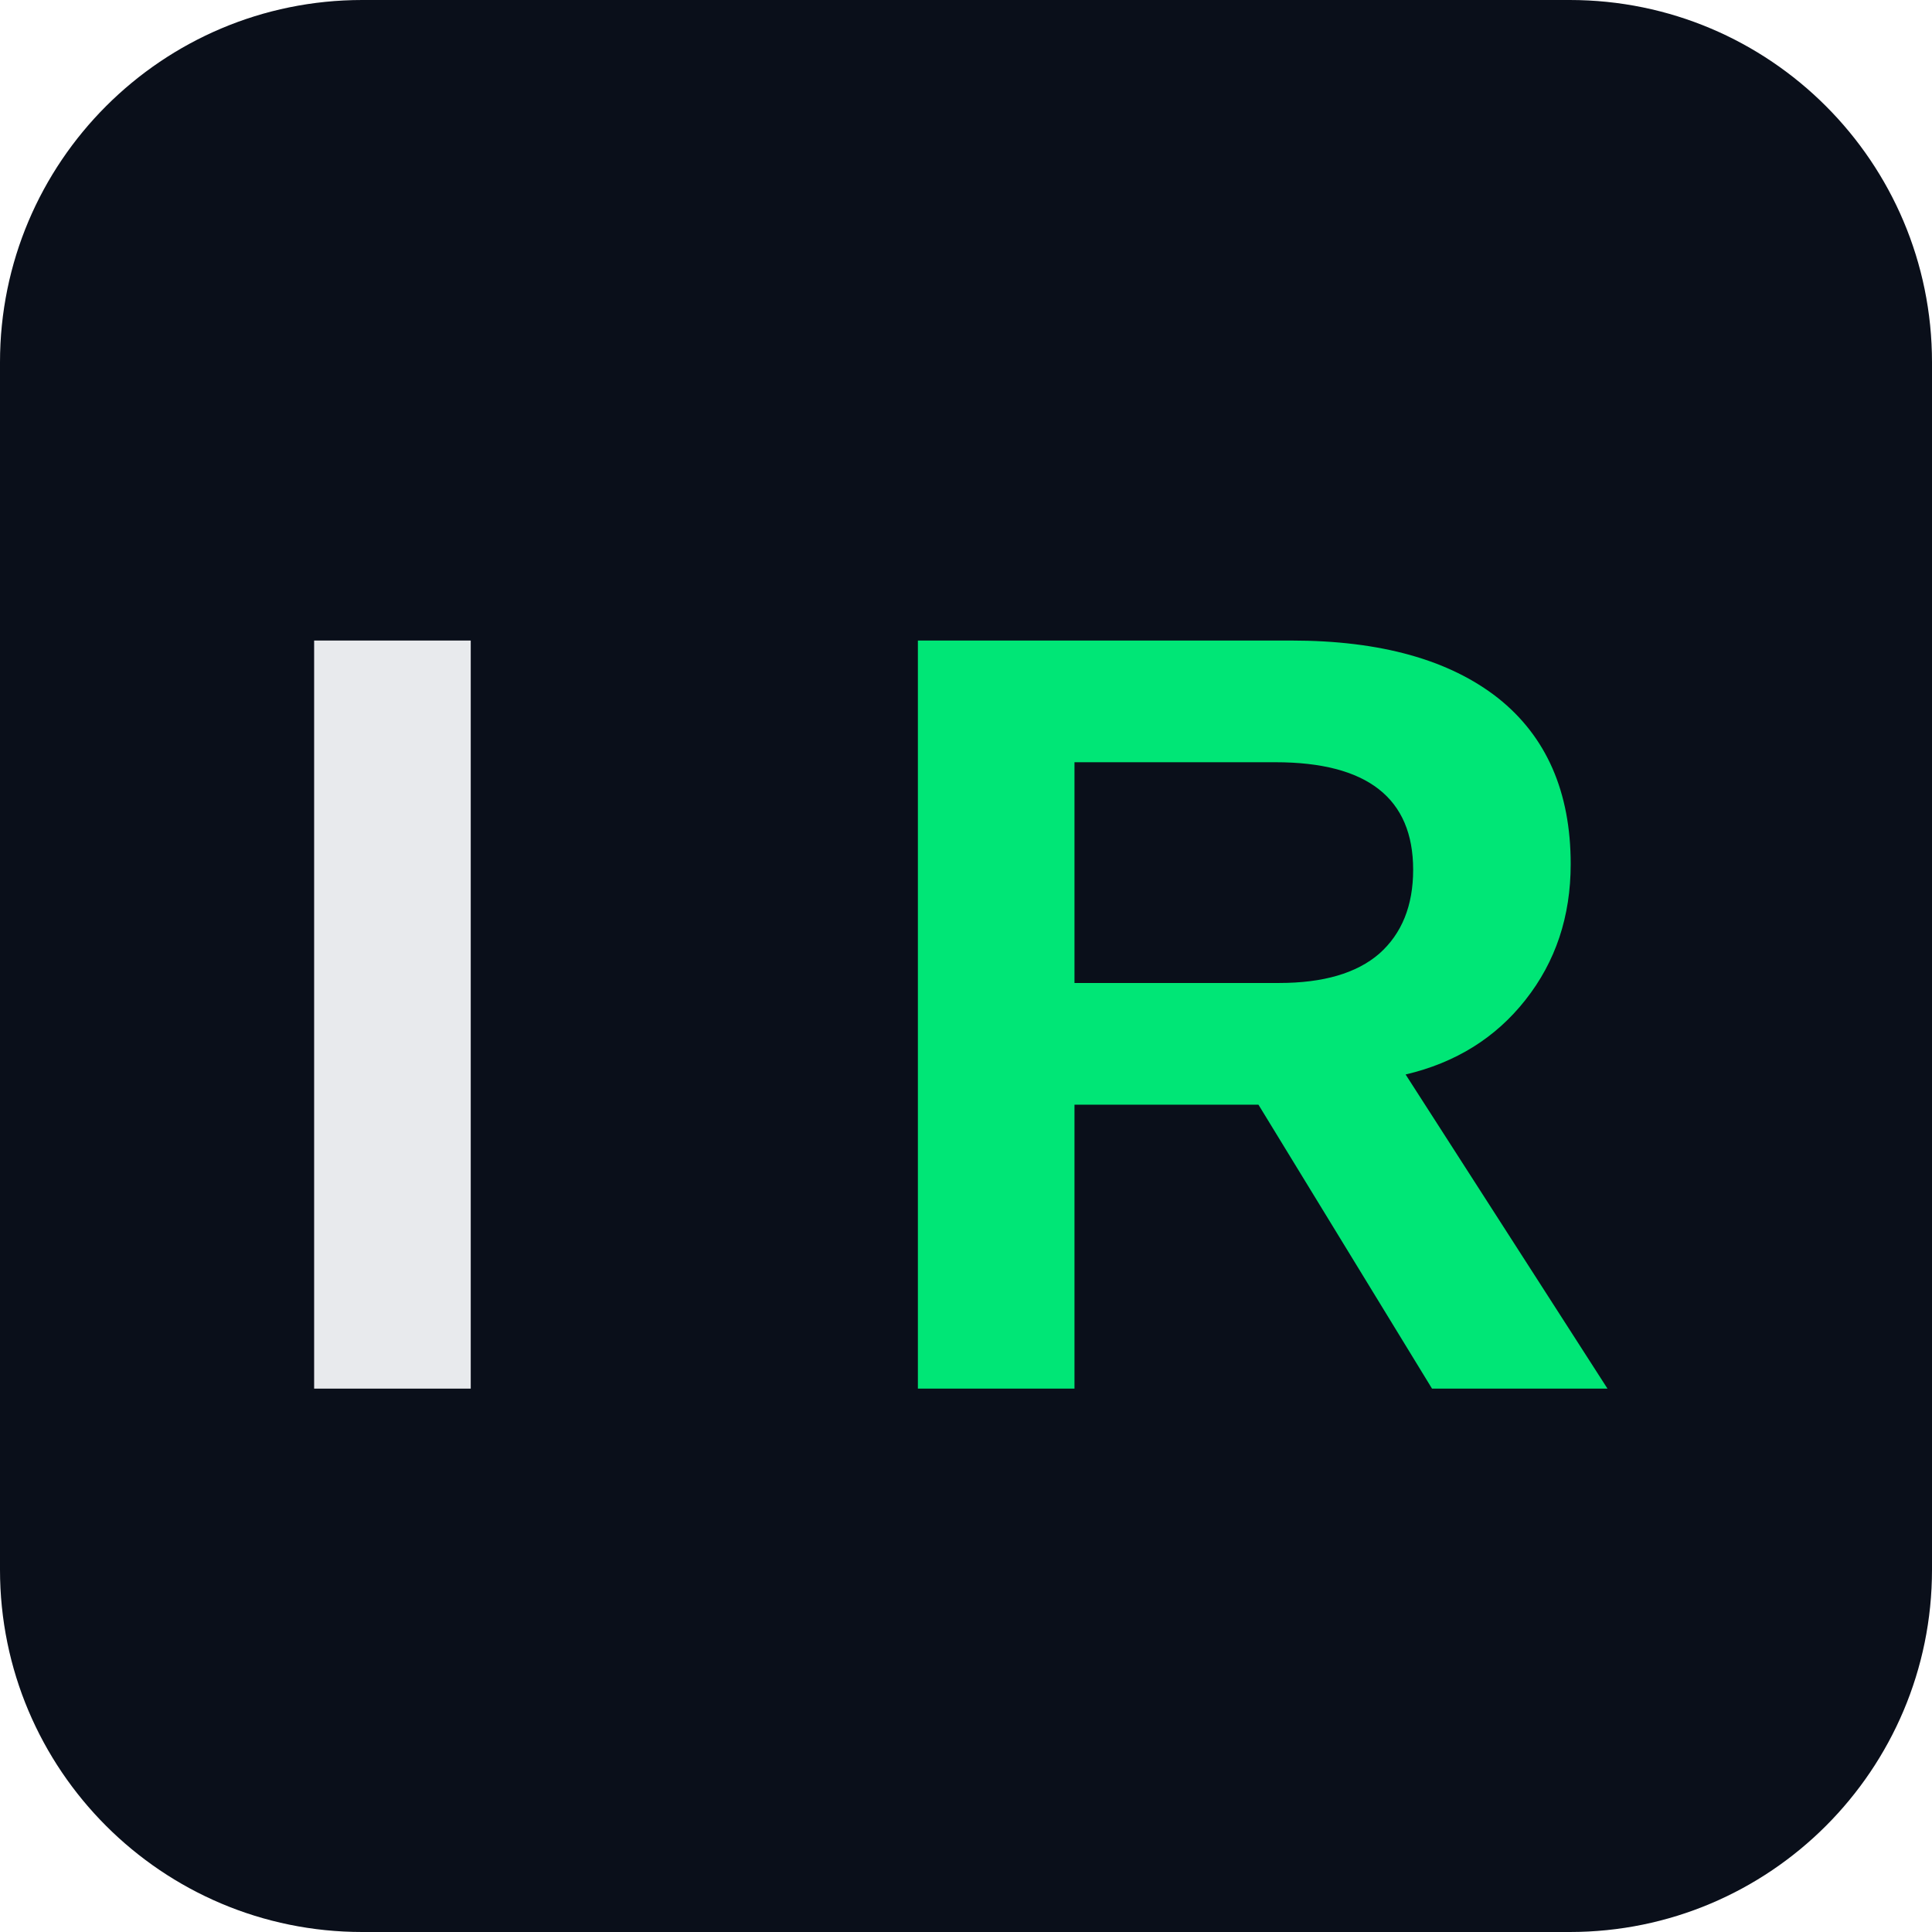
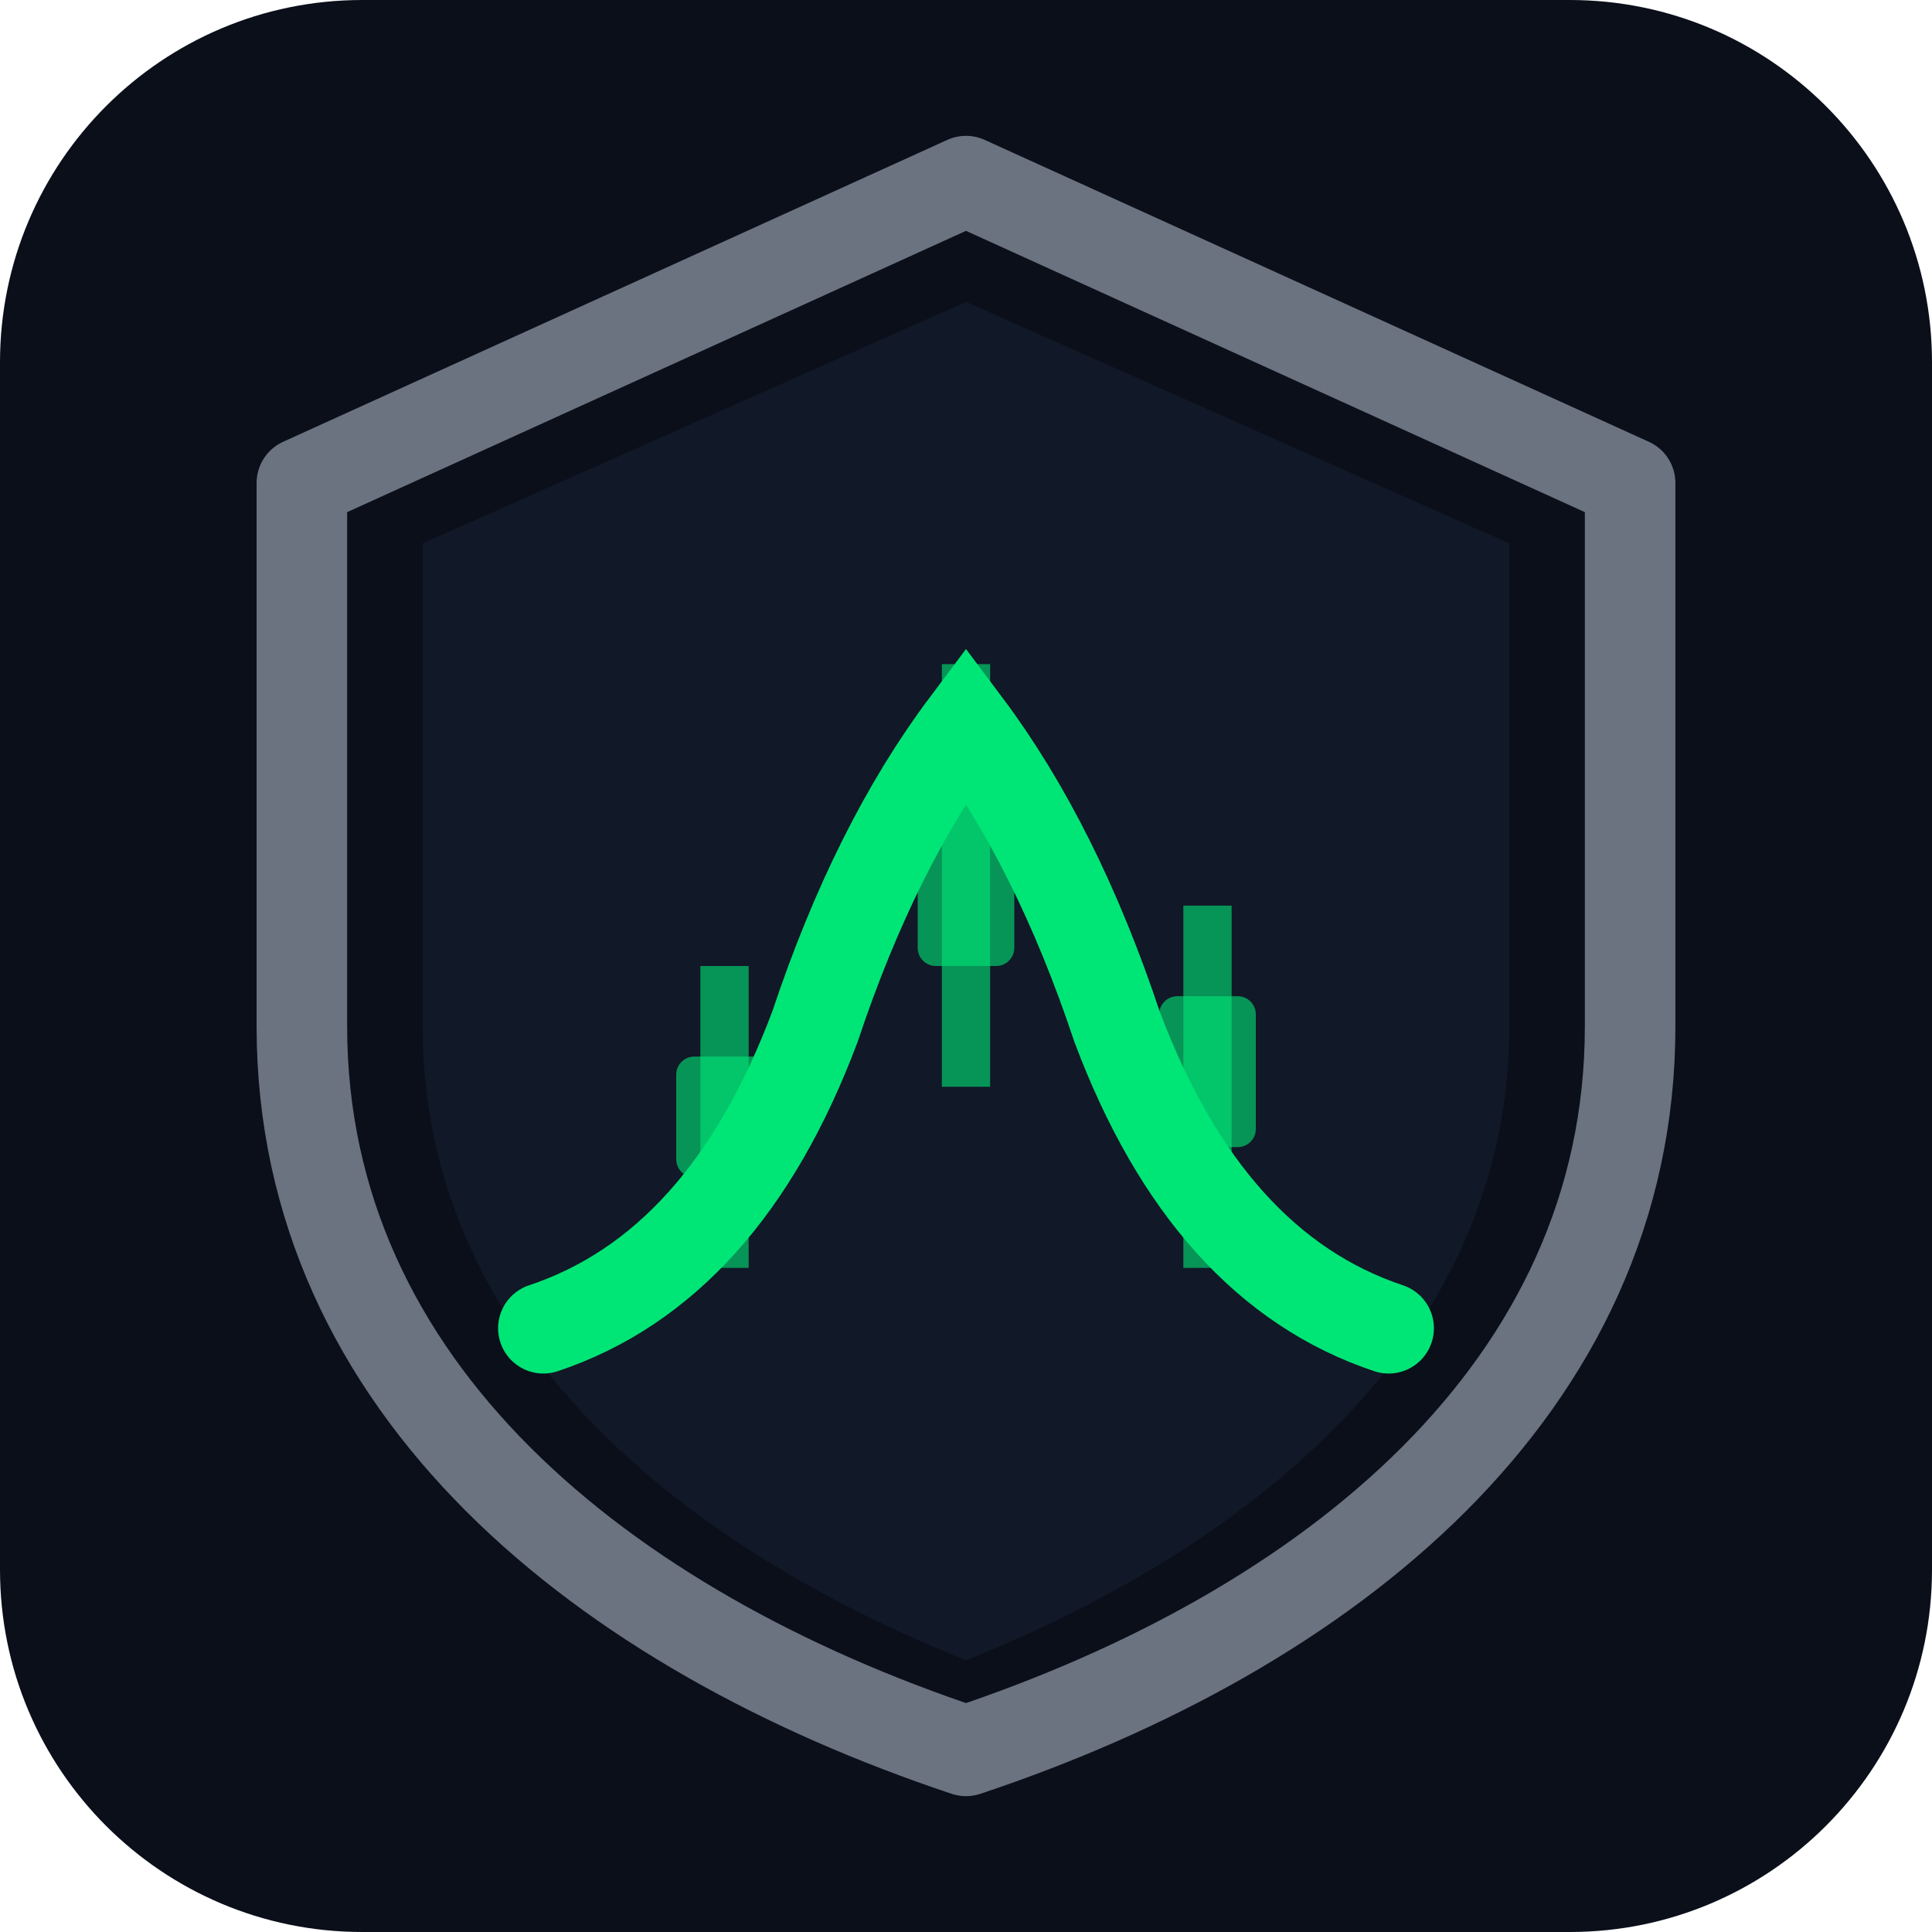
<svg xmlns="http://www.w3.org/2000/svg" viewBox="0 0 32 32">
  <rect width="32" height="32" rx="6" fill="#0a0f1a" />
-   <text x="4" y="23" font-family="Arial,sans-serif" font-weight="bold" font-size="18" fill="#e8eaed">I</text>
-   <text x="14" y="23" font-family="Arial,sans-serif" font-weight="bold" font-size="18" fill="#00e676">R</text>
+   <path d="M16 3 L27 8 L27 17 C27 23 22 27 16 29 C10 27 5 23 5 17 L5 8 Z" fill="none" stroke="#6b7280" stroke-width="1.5" stroke-linejoin="round" />
+   <path d="M16 5 L25 9 L25 17 C25 22 21 25.5 16 27.5 C11 25.5 7 22 7 17 L7 9 Z" fill="#111827" />
+   <path d="M9 22 Q12 21 13.5 17 Q14.5 14 16 12 Q17.5 14 18.5 17 Q20 21 23 22" fill="none" stroke="#00e676" stroke-width="1.5" stroke-linecap="round" />
+   <line x1="12" y1="16" x2="12" y2="21" stroke="#00e676" stroke-width="0.8" opacity="0.6" />
+   <rect x="11.2" y="17.5" width="1.6" height="2" fill="#00e676" opacity="0.6" rx="0.3" />
+   <line x1="16" y1="11" x2="16" y2="18" stroke="#00e676" stroke-width="0.8" opacity="0.6" />
+   <rect x="15.2" y="12.5" width="1.6" height="3.5" fill="#00e676" opacity="0.6" rx="0.3" />
+   <line x1="20" y1="15" x2="20" y2="21" stroke="#00e676" stroke-width="0.8" opacity="0.6" />
+   <rect x="19.2" y="16.5" width="1.6" height="2.5" fill="#00e676" opacity="0.6" rx="0.3" />
</svg>
